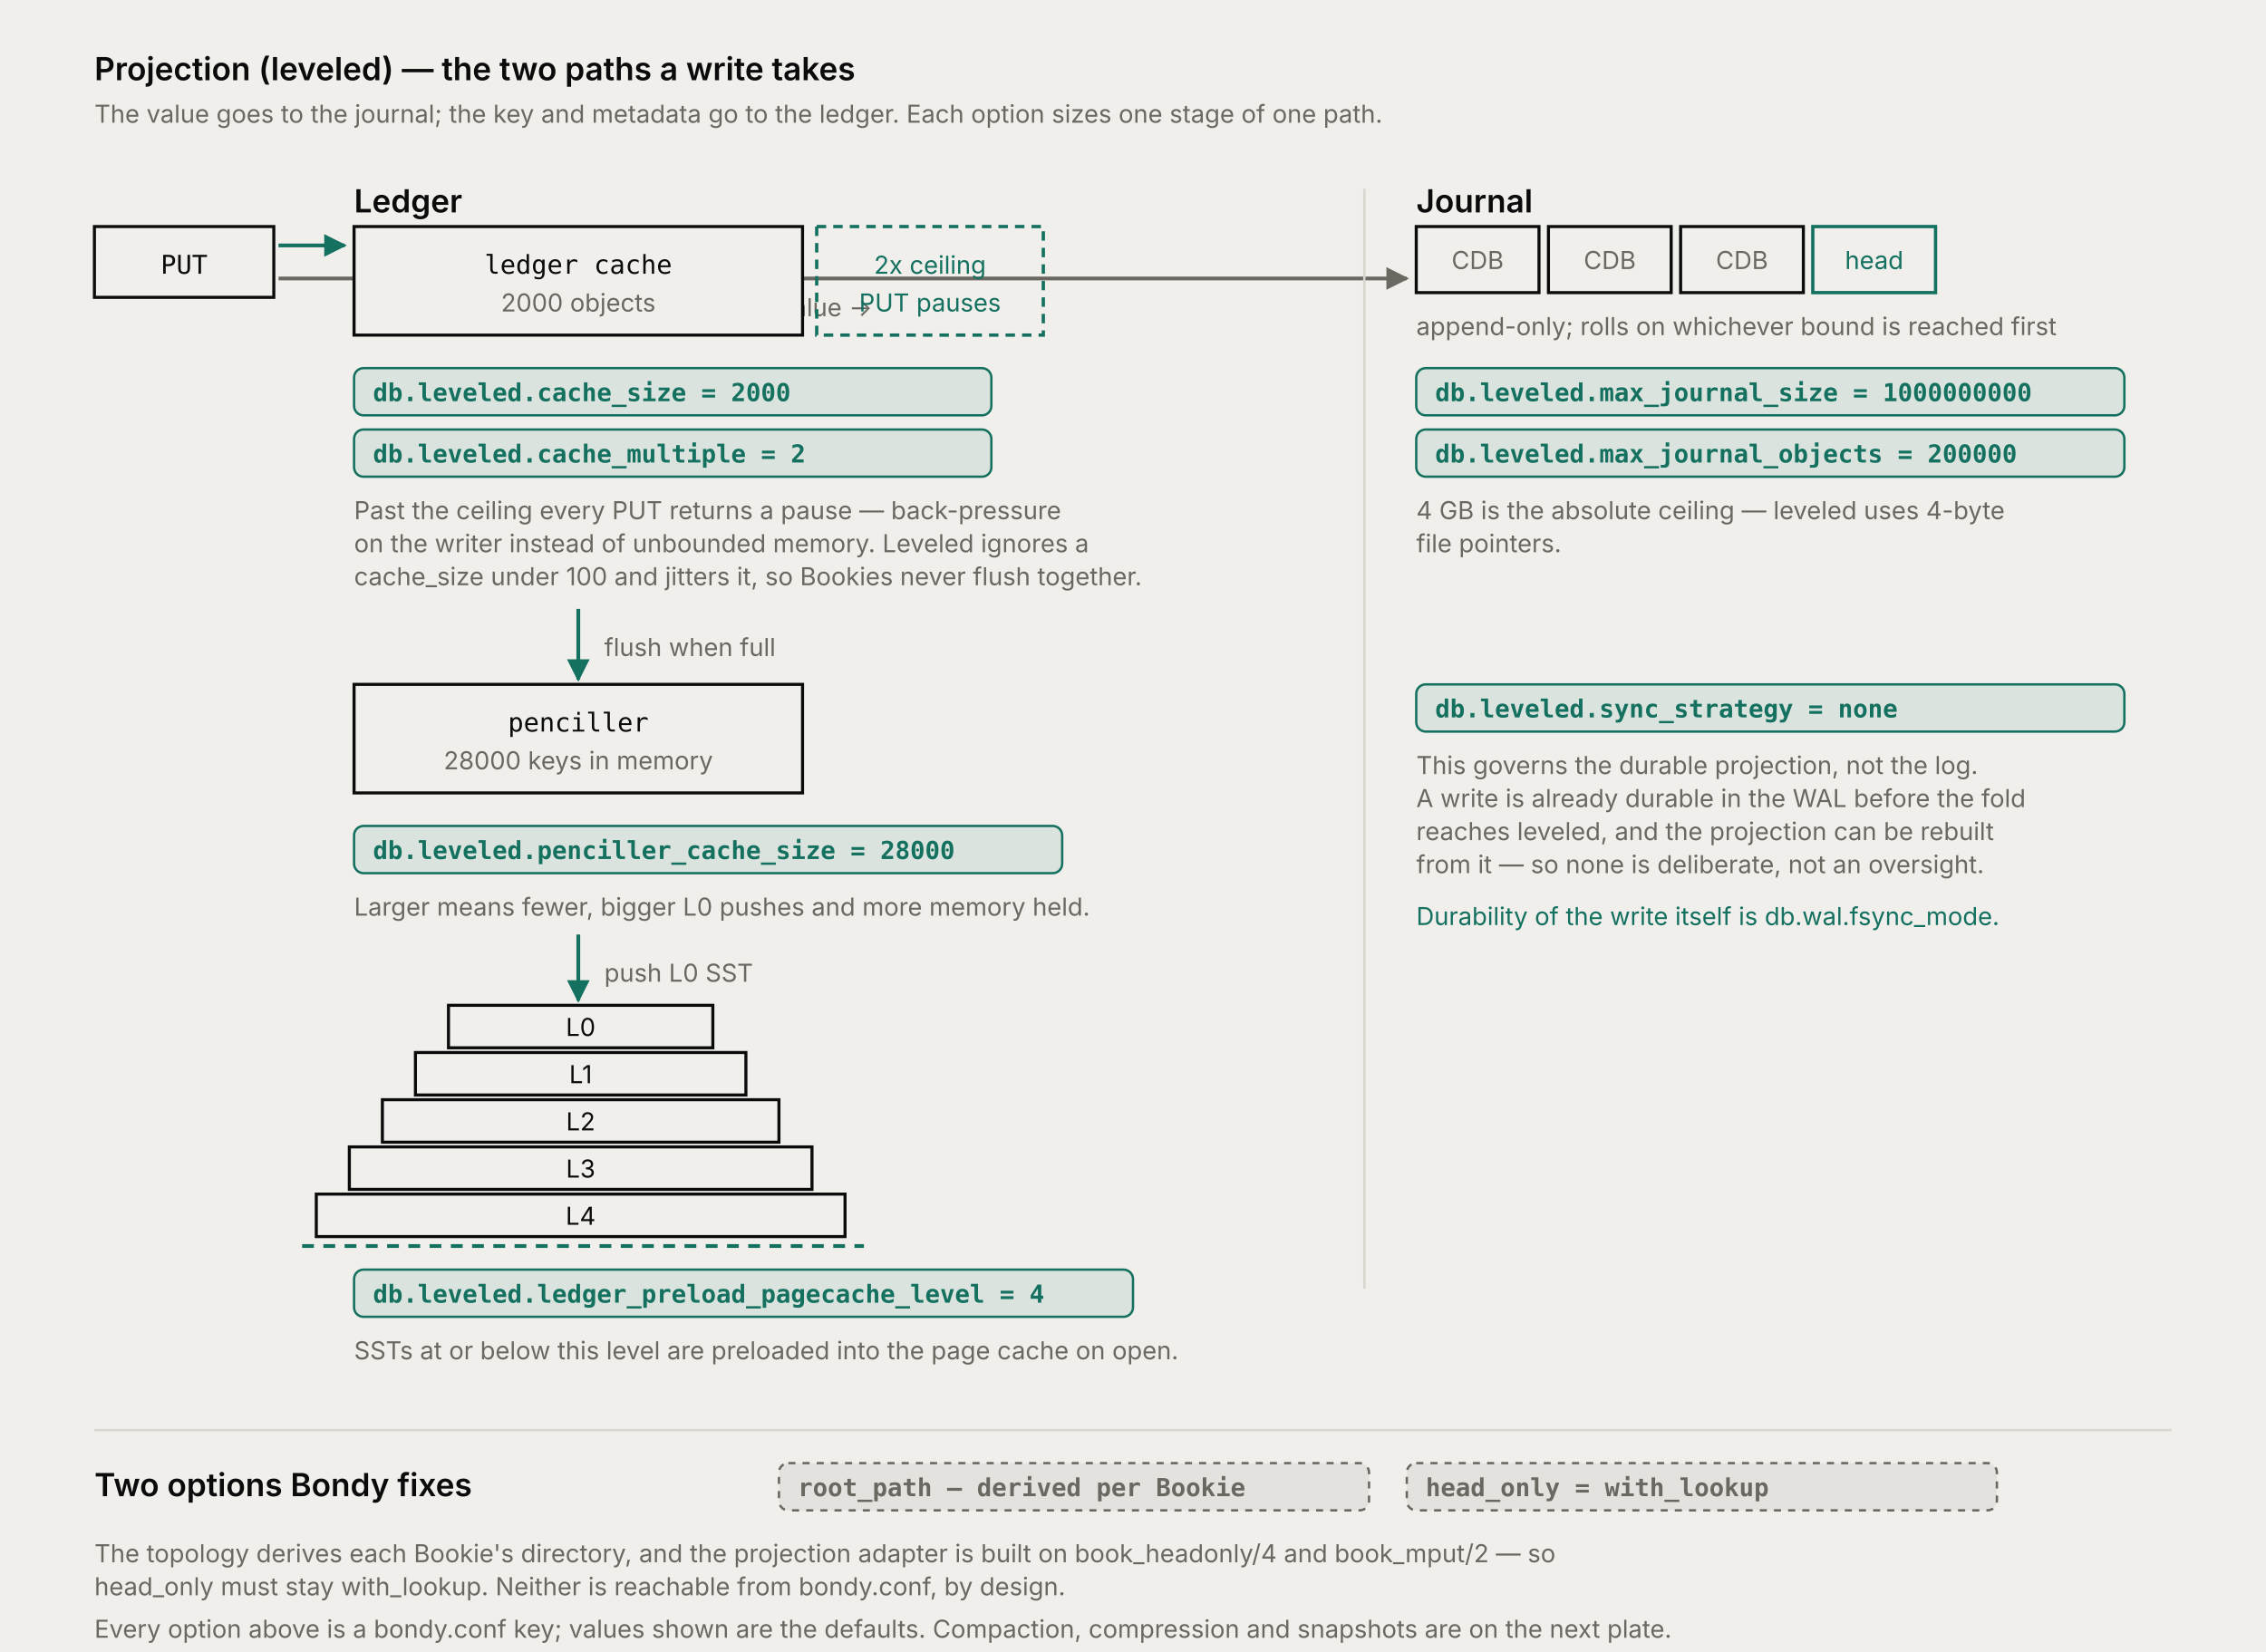
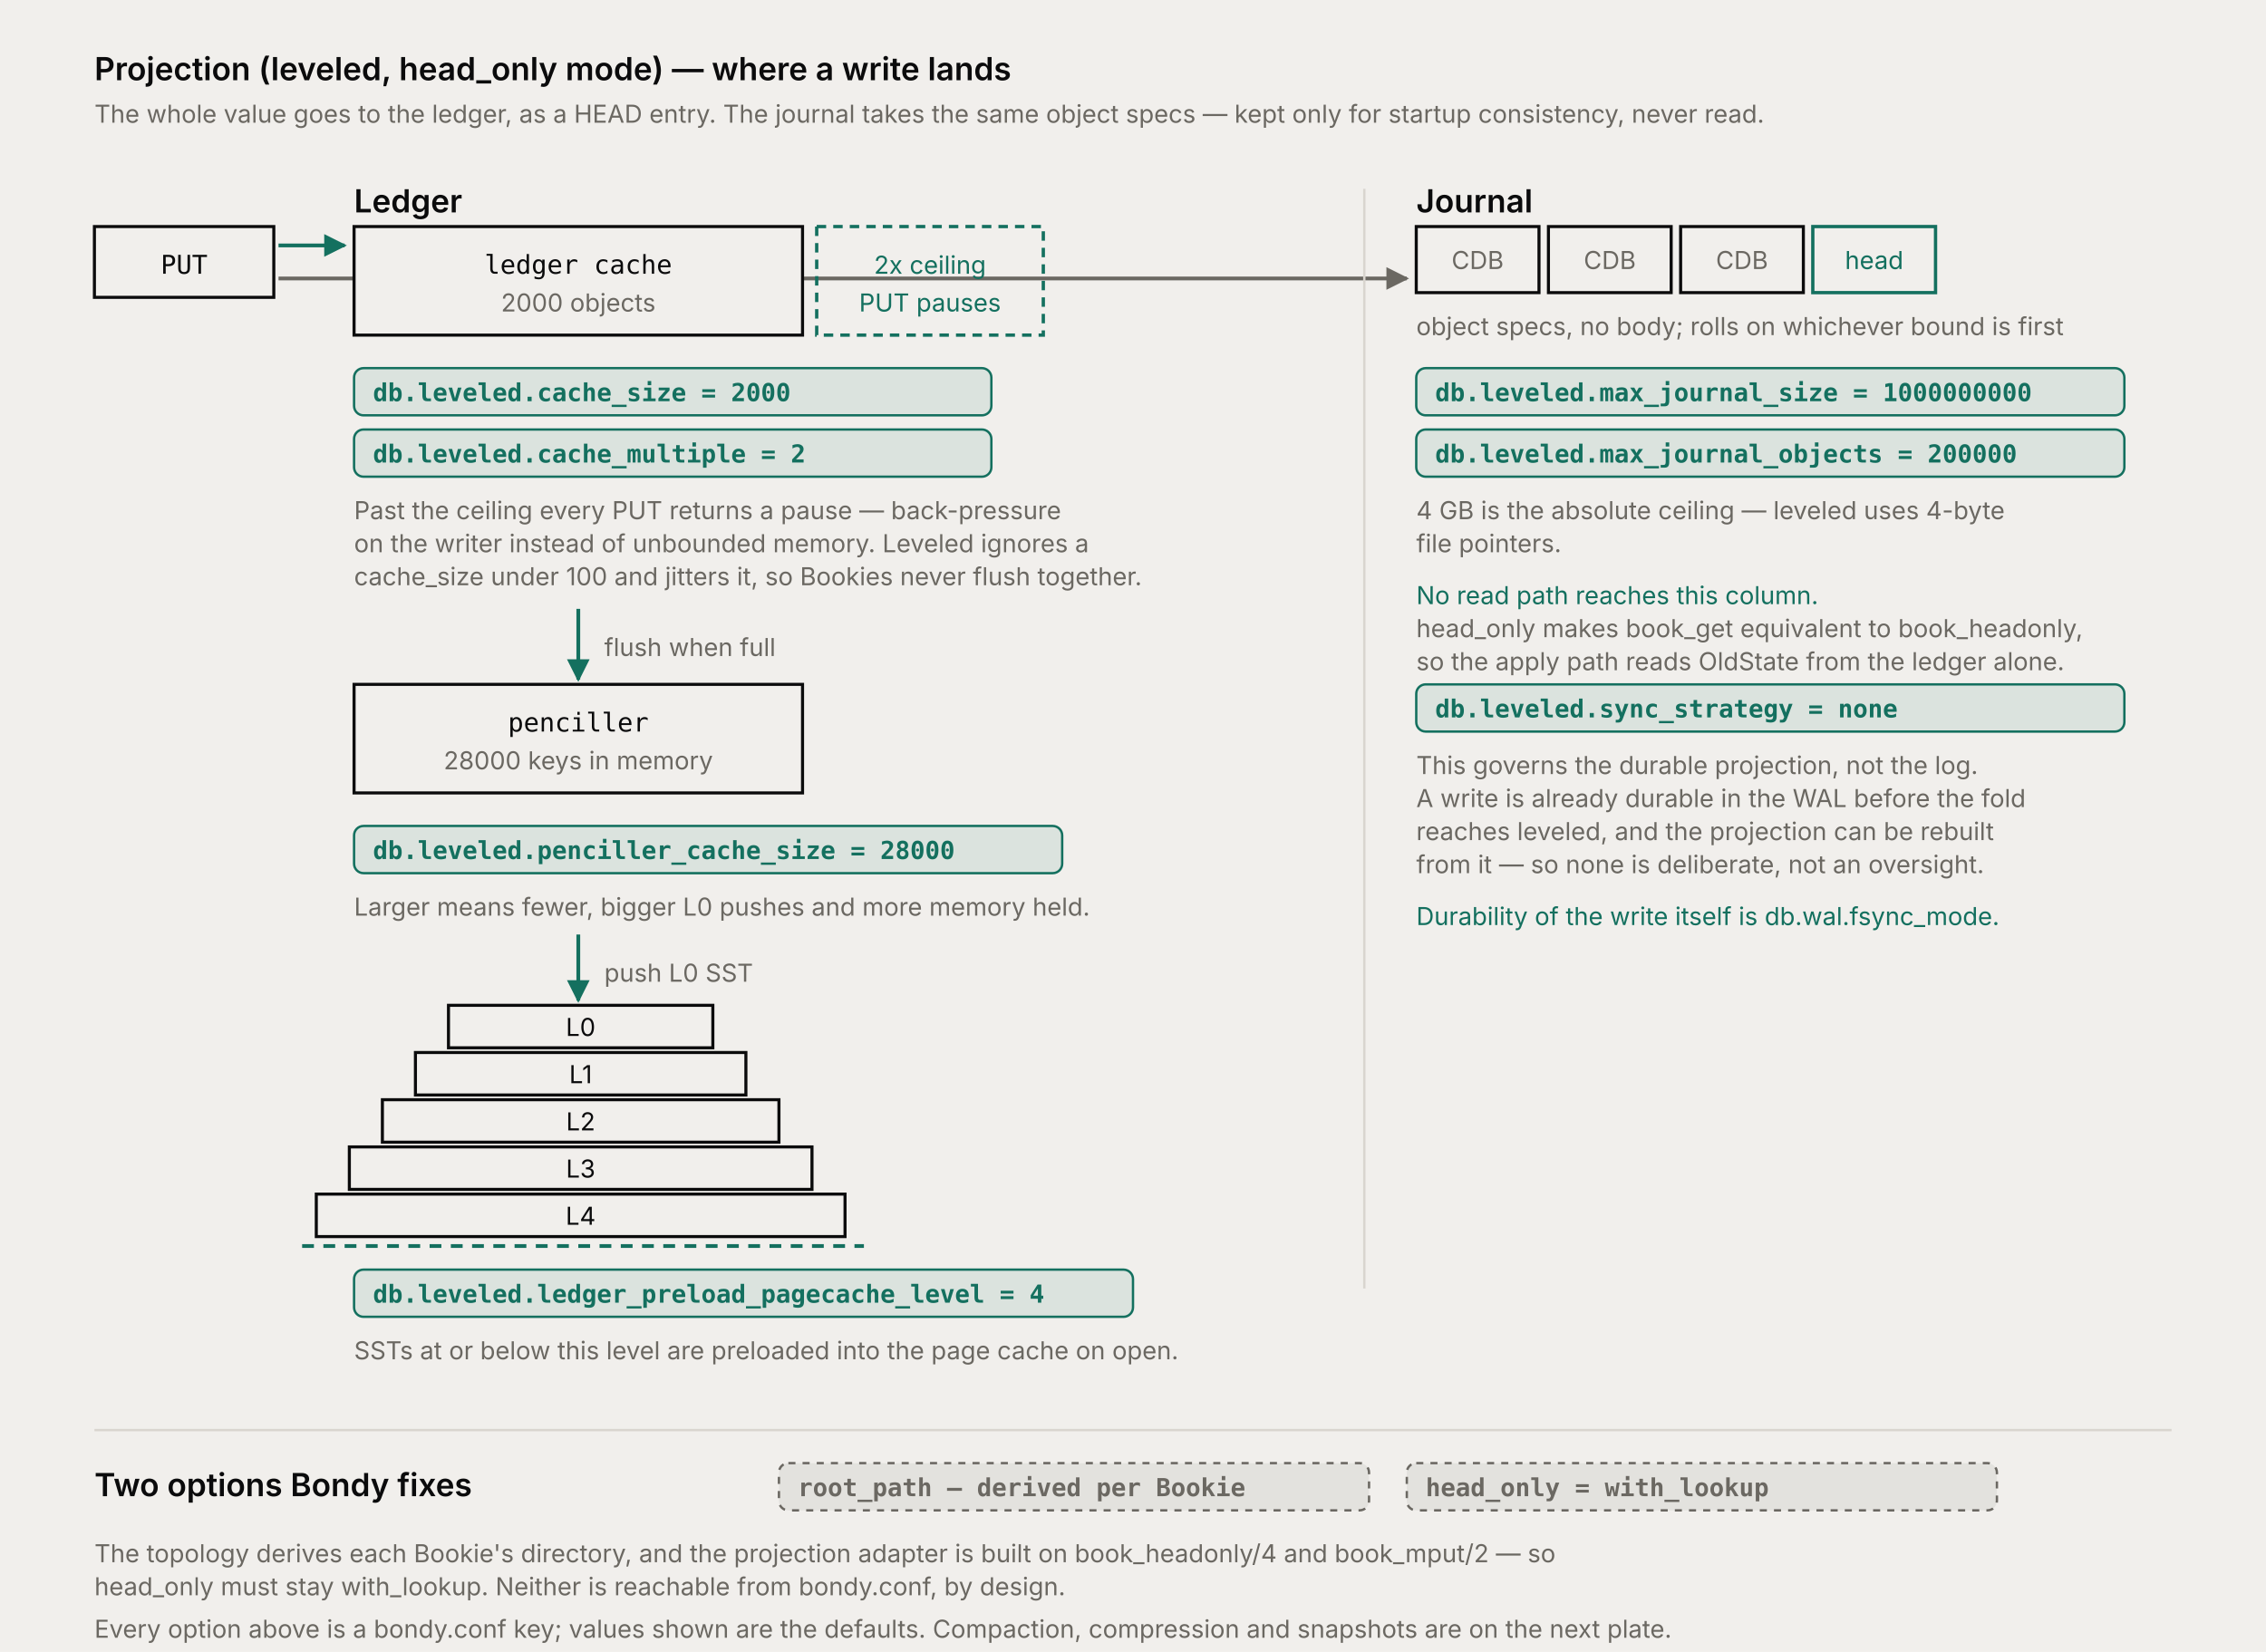
<svg xmlns="http://www.w3.org/2000/svg" viewBox="0 0 960 700" font-family="Inter, ui-sans-serif, system-ui, sans-serif">
  <defs>
    <marker id="l-ars" viewBox="0 0 10 10" refX="9" refY="5" markerWidth="6" markerHeight="6" orient="auto">
      <path d="M0 0 L10 5 L0 10 z" fill="var(--sp,#14705f)" />
    </marker>
    <marker id="l-arm" viewBox="0 0 10 10" refX="9" refY="5" markerWidth="6" markerHeight="6" orient="auto">
      <path d="M0 0 L10 5 L0 10 z" fill="var(--mu,#6b6862)" />
    </marker>
  </defs>
  <style>
    /* Self-sufficient palette. A plate embedded as an image renders in its own
       document, so the host page's custom properties cannot reach it — these
       are the values that apply standalone, in either theme. When the plate is
       inlined into a page instead, this block is dropped and the page's own
       tokens drive the same var() references. */
    :root{--ik:#0b0b0c;--pa:#f1efec;--mu:#6b6862;--sp:#14705f;--ru:#d9d5cf}
    @media (prefers-color-scheme:dark){
      :root{--ik:#eeece8;--pa:#121415;--mu:#9a968f;--sp:#5fd6b4;--ru:#2c3032}
    }

    .ink{fill:var(--ik,#0b0b0c)} .mu{fill:var(--mu,#6b6862)} .sp{fill:var(--sp,#14705f)}
    .fill{fill:var(--pa,#f1efec); stroke:var(--ik,#0b0b0c); stroke-width:1.3}
    .axis{stroke:var(--mu,#6b6862); stroke-width:1}
    .cfg{stroke:var(--sp,#14705f); stroke-width:1.6; stroke-dasharray:5 4; fill:none}
    .cfgbx{fill:var(--sp,#14705f); fill-opacity:.10; stroke:var(--sp,#14705f); stroke-width:1}
    .fixbx{fill:var(--mu,#6b6862); fill-opacity:.10; stroke:var(--mu,#6b6862); stroke-width:1; stroke-dasharray:3 3}
    .ts{font-size:10.5px} .t{font-size:12px} .tb{font-size:13.5px; font-weight:600}
    .tt{font-size:11px; font-family:'JetBrains Mono',ui-monospace,monospace}
    .tk{font-size:10.5px; font-family:'JetBrains Mono',ui-monospace,monospace; font-weight:600}
  </style>
  <rect width="100%" height="100%" fill="var(--pa,#f1efec)" />
-   <text class="tb ink" x="40" y="34">Projection (leveled) — the two paths a write takes</text>
-   <text class="ts mu" x="40" y="52">The value goes to the journal; the key and metadata go to the ledger. Each option sizes one stage of one path.</text>
+   <text class="tb ink" x="40" y="34">Projection (leveled, head_only mode) — where a write lands</text>
+   <text class="ts mu" x="40" y="52">The whole value goes to the ledger, as a HEAD entry. The journal takes the same object specs — kept only for startup consistency, never read.</text>
  <rect class="fill" x="40" y="96" width="76" height="30" />
  <text class="tt ink" x="78" y="116" text-anchor="middle">PUT</text>
  <path d="M118 104 L146 104" stroke="var(--sp,#14705f)" stroke-width="1.6" fill="none" marker-end="url(#l-ars)" />
  <path d="M118 118 L596 118" stroke="var(--mu,#6b6862)" stroke-width="1.6" fill="none" marker-end="url(#l-arm)" />
-   <text class="ts mu" x="330" y="134">value  →</text>
  <line x1="578" y1="80" x2="578" y2="546" stroke="var(--ru,#d9d5cf)" stroke-width="1" />
  <text class="tb ink" x="150" y="90">Ledger</text>
  <rect class="fill" x="150" y="96" width="190" height="46" />
  <text class="tt ink" x="245" y="116" text-anchor="middle">ledger cache</text>
  <text class="ts mu" x="245" y="132" text-anchor="middle">2000 objects</text>
  <rect x="346" y="96" width="96" height="46" fill="none" stroke="var(--sp,#14705f)" stroke-width="1.4" stroke-dasharray="4 3" />
  <text class="ts sp" x="394" y="116" text-anchor="middle">2x ceiling</text>
  <text class="ts sp" x="394" y="132" text-anchor="middle">PUT pauses</text>
  <rect class="cfgbx" x="150" y="156" width="270" height="20" rx="4" />
  <text class="tk sp" x="158" y="170">db.leveled.cache_size = 2000</text>
  <rect class="cfgbx" x="150" y="182" width="270" height="20" rx="4" />
  <text class="tk sp" x="158" y="196">db.leveled.cache_multiple = 2</text>
  <text class="ts mu" x="150" y="220">Past the ceiling every PUT returns a pause — back-pressure</text>
  <text class="ts mu" x="150" y="234">on the writer instead of unbounded memory. Leveled ignores a</text>
  <text class="ts mu" x="150" y="248">cache_size under 100 and jitters it, so Bookies never flush together.</text>
  <path d="M245 258 L245 288" stroke="var(--sp,#14705f)" stroke-width="1.6" fill="none" marker-end="url(#l-ars)" />
  <text class="ts mu" x="256" y="278">flush when full</text>
  <rect class="fill" x="150" y="290" width="190" height="46" />
  <text class="tt ink" x="245" y="310" text-anchor="middle">penciller</text>
  <text class="ts mu" x="245" y="326" text-anchor="middle">28000 keys in memory</text>
  <rect class="cfgbx" x="150" y="350" width="300" height="20" rx="4" />
  <text class="tk sp" x="158" y="364">db.leveled.penciller_cache_size = 28000</text>
  <text class="ts mu" x="150" y="388">Larger means fewer, bigger L0 pushes and more memory held.</text>
  <path d="M245 396 L245 424" stroke="var(--sp,#14705f)" stroke-width="1.6" fill="none" marker-end="url(#l-ars)" />
  <text class="ts mu" x="256" y="416">push L0 SST</text>
  <rect class="fill" x="190" y="426" width="112" height="18" />
  <text class="ts ink" x="246" y="439" text-anchor="middle">L0</text>
  <rect class="fill" x="176" y="446" width="140" height="18" />
  <text class="ts ink" x="246" y="459" text-anchor="middle">L1</text>
  <rect class="fill" x="162" y="466" width="168" height="18" />
  <text class="ts ink" x="246" y="479" text-anchor="middle">L2</text>
  <rect class="fill" x="148" y="486" width="196" height="18" />
  <text class="ts ink" x="246" y="499" text-anchor="middle">L3</text>
  <rect class="fill" x="134" y="506" width="224" height="18" />
  <text class="ts ink" x="246" y="519" text-anchor="middle">L4</text>
  <line class="cfg" x1="128" y1="528" x2="366" y2="528" />
  <rect class="cfgbx" x="150" y="538" width="330" height="20" rx="4" />
  <text class="tk sp" x="158" y="552">db.leveled.ledger_preload_pagecache_level = 4</text>
  <text class="ts mu" x="150" y="576">SSTs at or below this level are preloaded into the page cache on open.</text>
  <text class="tb ink" x="600" y="90">Journal</text>
  <rect class="fill" x="600" y="96" width="52" height="28" />
  <rect class="fill" x="656" y="96" width="52" height="28" />
  <rect class="fill" x="712" y="96" width="52" height="28" />
  <rect x="768" y="96" width="52" height="28" fill="none" stroke="var(--sp,#14705f)" stroke-width="1.4" />
  <text class="ts mu" x="626" y="114" text-anchor="middle">CDB</text>
  <text class="ts mu" x="682" y="114" text-anchor="middle">CDB</text>
  <text class="ts mu" x="738" y="114" text-anchor="middle">CDB</text>
  <text class="ts sp" x="794" y="114" text-anchor="middle">head</text>
-   <text class="ts mu" x="600" y="142">append-only; rolls on whichever bound is reached first</text>
+   <text class="ts mu" x="600" y="142">object specs, no body; rolls on whichever bound is first</text>
  <rect class="cfgbx" x="600" y="156" width="300" height="20" rx="4" />
  <text class="tk sp" x="608" y="170">db.leveled.max_journal_size = 1000000000</text>
  <rect class="cfgbx" x="600" y="182" width="300" height="20" rx="4" />
  <text class="tk sp" x="608" y="196">db.leveled.max_journal_objects = 200000</text>
  <text class="ts mu" x="600" y="220">4 GB is the absolute ceiling — leveled uses 4-byte</text>
  <text class="ts mu" x="600" y="234">file pointers.</text>
+   <text class="ts sp" x="600" y="256">No read path reaches this column.</text>
+   <text class="ts mu" x="600" y="270">head_only makes book_get equivalent to book_headonly,</text>
+   <text class="ts mu" x="600" y="284">so the apply path reads OldState from the ledger alone.</text>
  <rect class="cfgbx" x="600" y="290" width="300" height="20" rx="4" />
  <text class="tk sp" x="608" y="304">db.leveled.sync_strategy = none</text>
  <text class="ts mu" x="600" y="328">This governs the durable projection, not the log.</text>
  <text class="ts mu" x="600" y="342">A write is already durable in the WAL before the fold</text>
  <text class="ts mu" x="600" y="356">reaches leveled, and the projection can be rebuilt</text>
  <text class="ts mu" x="600" y="370">from it — so none is deliberate, not an oversight.</text>
  <text class="ts sp" x="600" y="392">Durability of the write itself is db.wal.fsync_mode.</text>
  <line x1="40" y1="606" x2="920" y2="606" stroke="var(--ru,#d9d5cf)" stroke-width="1" />
  <text class="tb ink" x="40" y="634">Two options Bondy fixes</text>
  <rect class="fixbx" x="330" y="620" width="250" height="20" rx="4" />
  <text class="tk mu" x="338" y="634">root_path — derived per Bookie</text>
  <rect class="fixbx" x="596" y="620" width="250" height="20" rx="4" />
  <text class="tk mu" x="604" y="634">head_only = with_lookup</text>
  <text class="ts mu" x="40" y="662">The topology derives each Bookie's directory, and the projection adapter is built on book_headonly/4 and book_mput/2 — so</text>
  <text class="ts mu" x="40" y="676">head_only must stay with_lookup. Neither is reachable from bondy.conf, by design.</text>
  <text class="ts mu" x="40" y="694">Every option above is a bondy.conf key; values shown are the defaults. Compaction, compression and snapshots are on the next plate.</text>
</svg>
